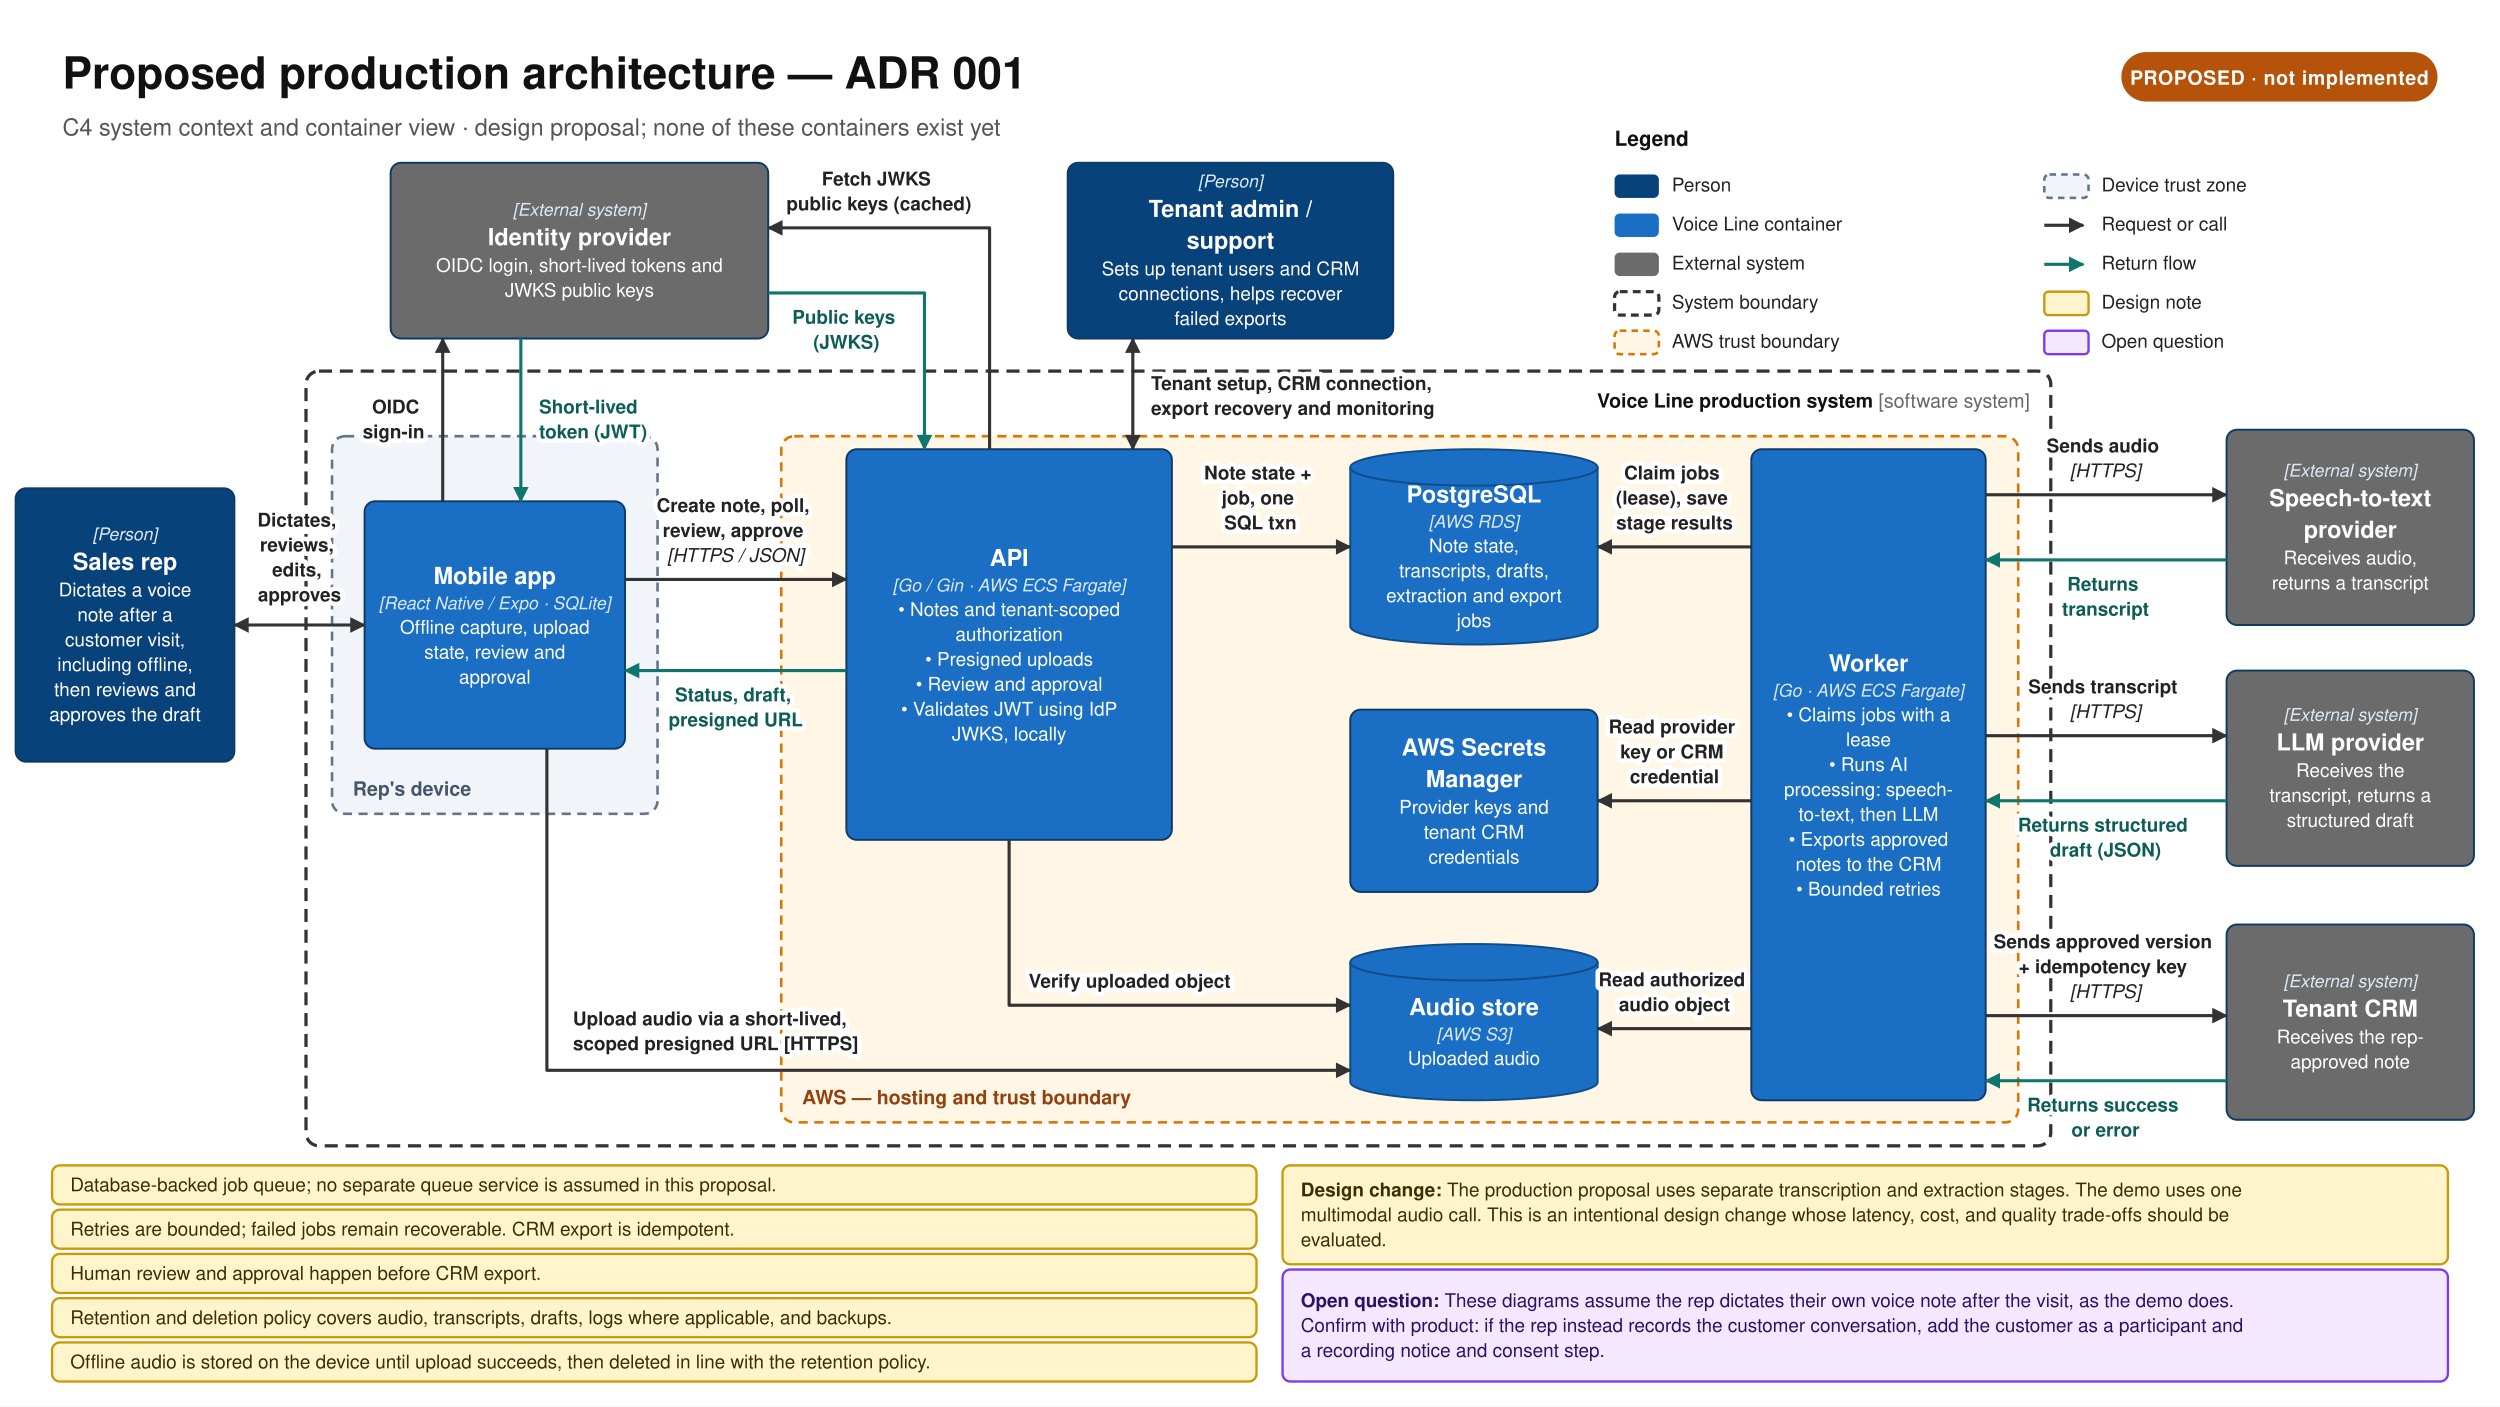
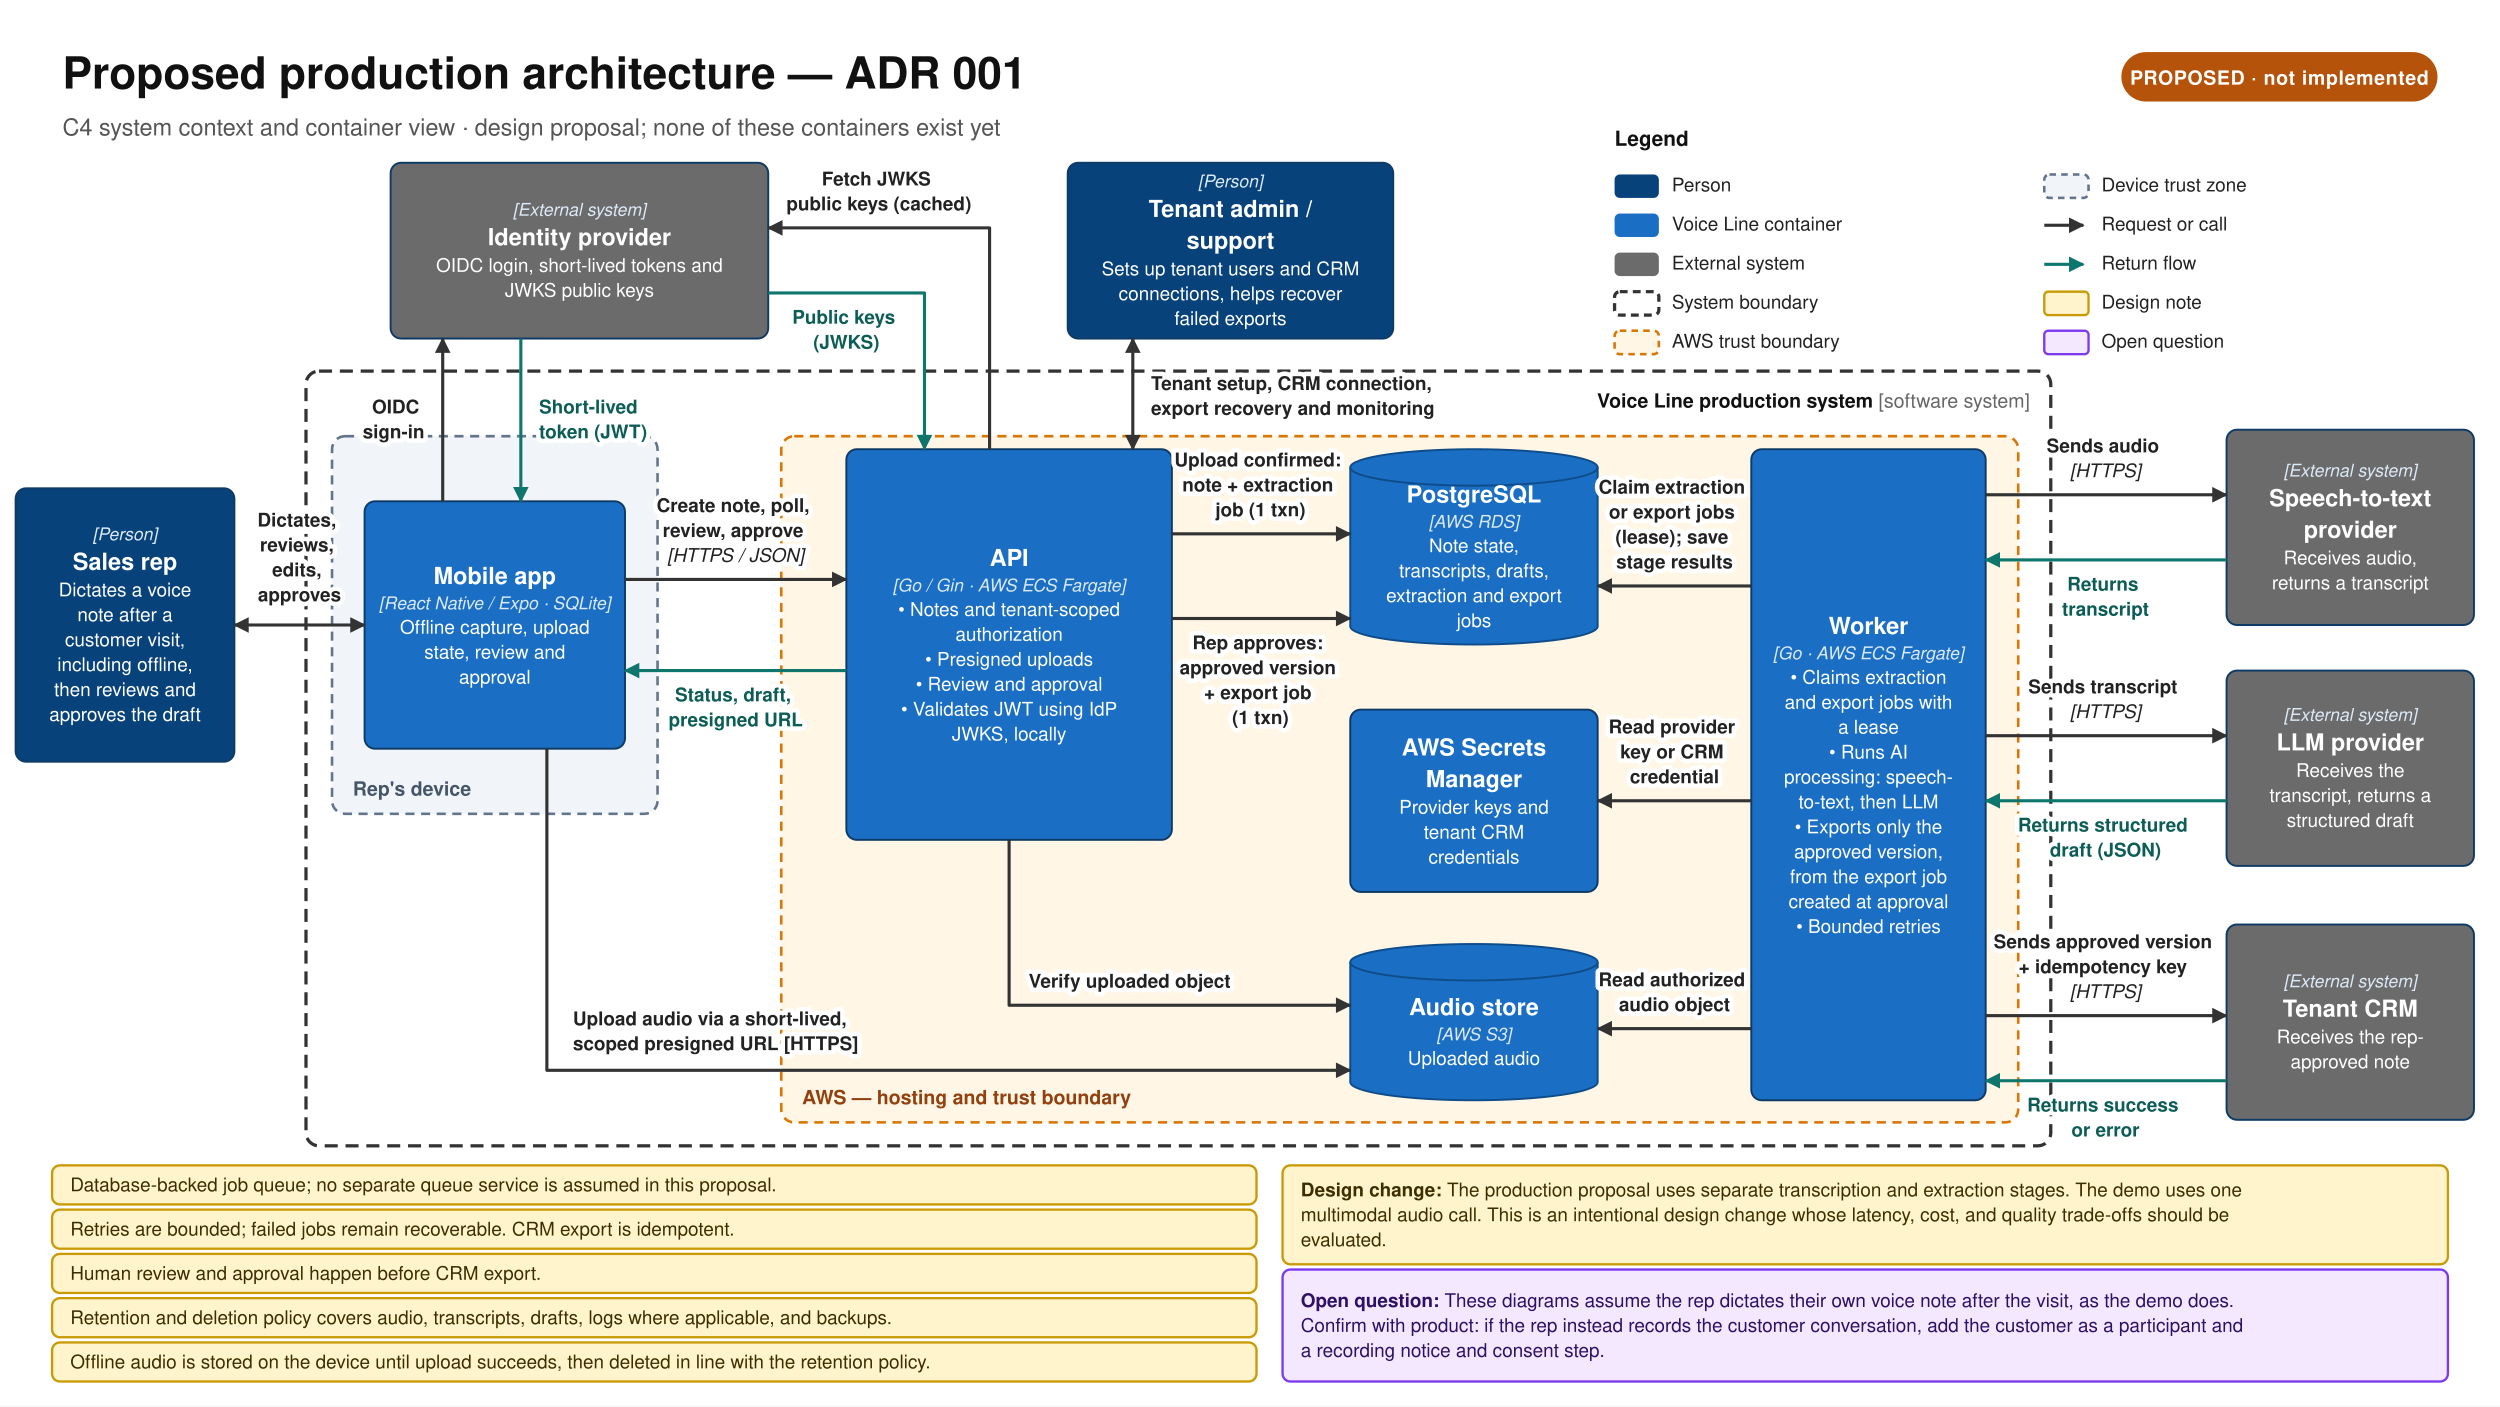
<svg xmlns="http://www.w3.org/2000/svg" width="1920" height="1080" viewBox="0 0 1920 1080" font-family="-apple-system, BlinkMacSystemFont, 'Segoe UI', Helvetica, Arial, sans-serif">
  <defs>
    <marker id="m-req" markerWidth="14" markerHeight="14" refX="12" refY="7" orient="auto-start-reverse" markerUnits="userSpaceOnUse">
      <path d="M1,1 L13,7 L1,13 z" fill="#333333" />
    </marker>
    <marker id="m-ret" markerWidth="14" markerHeight="14" refX="12" refY="7" orient="auto-start-reverse" markerUnits="userSpaceOnUse">
      <path d="M1,1 L13,7 L1,13 z" fill="#0F766E" />
    </marker>
  </defs>
  <rect width="1920" height="1080" fill="#ffffff" />
  <text x="48" y="68" font-size="34" font-weight="700" fill="#111">Proposed production architecture — ADR 001</text>
  <text x="48" y="104" font-size="18" fill="#555555">C4 system context and container view · design proposal; none of these containers exist yet</text>
  <g id="badge">
    <rect x="1629.2" y="40" width="242.8" height="38" rx="19" fill="#B45309" />
    <text x="1750.6" y="65" text-anchor="middle" font-size="15" font-weight="700" fill="#fff" letter-spacing="0.5">PROPOSED · not implemented</text>
  </g>
  <g id="zone-system">
    <rect x="235" y="285" width="1340" height="595" rx="10" fill="none" stroke="#333333" stroke-width="2.5" stroke-dasharray="10 6" />
    <text x="1559" y="313" text-anchor="end" font-size="15.0" fill="#111111">
      <tspan font-weight="700">Voice Line production system</tspan>
      <tspan font-weight="400" fill="#666">[software system]</tspan>
    </text>
  </g>
  <g id="zone-device">
    <rect x="255" y="335" width="250" height="290" rx="10" fill="#F1F5F9" stroke="#64748B" stroke-width="2" stroke-dasharray="7 5" />
    <text x="271" y="611" text-anchor="start" font-size="15.0" fill="#475569">
      <tspan font-weight="700">Rep's device</tspan>
    </text>
  </g>
  <g id="zone-aws">
    <rect x="600" y="335" width="950" height="527" rx="10" fill="#FFF6E5" stroke="#D97706" stroke-width="2" stroke-dasharray="7 5" />
    <text x="616" y="848" text-anchor="start" font-size="15.0" fill="#92400E">
      <tspan font-weight="700">AWS — hosting and trust boundary</tspan>
    </text>
  </g>
  <g id="node-rep">
    <rect x="12" y="375" width="168" height="210" rx="8" fill="#08427B" stroke="#0E3A66" stroke-width="1.5" />
    <text x="96.0" y="414.9" text-anchor="middle" font-size="13.5" font-style="italic" fill="#DCE9F7">[Person]</text>
    <text x="96.0" y="437.6" text-anchor="middle" font-size="18.0" font-weight="700" fill="#fff">Sales rep</text>
    <text x="96.0" y="458.0" text-anchor="middle" font-size="14.5" fill="#fff">Dictates a voice</text>
    <text x="96.0" y="477.1" text-anchor="middle" font-size="14.5" fill="#fff">note after a</text>
    <text x="96.0" y="496.3" text-anchor="middle" font-size="14.5" fill="#fff">customer visit,</text>
    <text x="96.0" y="515.4" text-anchor="middle" font-size="14.5" fill="#fff">including offline,</text>
    <text x="96.0" y="534.6" text-anchor="middle" font-size="14.5" fill="#fff">then reviews and</text>
    <text x="96.0" y="553.7" text-anchor="middle" font-size="14.5" fill="#fff">approves the draft</text>
  </g>
  <g id="node-admin">
    <rect x="820" y="125" width="250" height="135" rx="8" fill="#08427B" stroke="#0E3A66" stroke-width="1.5" />
    <text x="945.0" y="143.9" text-anchor="middle" font-size="13.5" font-style="italic" fill="#DCE9F7">[Person]</text>
    <text x="945.0" y="166.6" text-anchor="middle" font-size="18.0" font-weight="700" fill="#fff">Tenant admin /</text>
    <text x="945.0" y="190.9" text-anchor="middle" font-size="18.0" font-weight="700" fill="#fff">support</text>
    <text x="945.0" y="211.4" text-anchor="middle" font-size="14.5" fill="#fff">Sets up tenant users and CRM</text>
    <text x="945.0" y="230.5" text-anchor="middle" font-size="14.5" fill="#fff">connections, helps recover</text>
    <text x="945.0" y="249.6" text-anchor="middle" font-size="14.5" fill="#fff">failed exports</text>
  </g>
  <g id="node-idp">
    <rect x="300" y="125" width="290" height="135" rx="8" fill="#6B6B6B" stroke="#0E3A66" stroke-width="1.5" />
    <text x="445.0" y="165.7" text-anchor="middle" font-size="13.5" font-style="italic" fill="#DCE9F7">[External system]</text>
    <text x="445.0" y="188.3" text-anchor="middle" font-size="18.0" font-weight="700" fill="#fff">Identity provider</text>
    <text x="445.0" y="208.8" text-anchor="middle" font-size="14.5" fill="#fff">OIDC login, short-lived tokens and</text>
    <text x="445.0" y="227.9" text-anchor="middle" font-size="14.5" fill="#fff">JWKS public keys</text>
  </g>
  <g id="node-app">
    <rect x="280" y="385" width="200" height="190" rx="8" fill="#1A6FC4" stroke="#0E3A66" stroke-width="1.5" />
    <text x="380.0" y="448.5" text-anchor="middle" font-size="18.0" font-weight="700" fill="#fff">Mobile app</text>
    <text x="380.0" y="467.9" text-anchor="middle" font-size="13.5" font-style="italic" fill="#DCE9F7">[React Native / Expo · SQLite]</text>
    <text x="380.0" y="486.7" text-anchor="middle" font-size="14.5" fill="#fff">Offline capture, upload</text>
    <text x="380.0" y="505.8" text-anchor="middle" font-size="14.5" fill="#fff">state, review and</text>
    <text x="380.0" y="525.0" text-anchor="middle" font-size="14.5" fill="#fff">approval</text>
  </g>
  <g id="node-api">
    <rect x="650" y="345" width="250" height="300" rx="8" fill="#1A6FC4" stroke="#0E3A66" stroke-width="1.5" />
    <text x="775.0" y="434.7" text-anchor="middle" font-size="18.0" font-weight="700" fill="#fff">API</text>
    <text x="775.0" y="454.2" text-anchor="middle" font-size="13.5" font-style="italic" fill="#DCE9F7">[Go / Gin · AWS ECS Fargate]</text>
    <text x="775.0" y="473.0" text-anchor="middle" font-size="14.5" fill="#fff">• Notes and tenant-scoped</text>
    <text x="775.0" y="492.1" text-anchor="middle" font-size="14.5" fill="#fff">authorization</text>
    <text x="775.0" y="511.3" text-anchor="middle" font-size="14.5" fill="#fff">• Presigned uploads</text>
    <text x="775.0" y="530.4" text-anchor="middle" font-size="14.5" fill="#fff">• Review and approval</text>
    <text x="775.0" y="549.6" text-anchor="middle" font-size="14.5" fill="#fff">• Validates JWT using IdP</text>
    <text x="775.0" y="568.7" text-anchor="middle" font-size="14.5" fill="#fff">JWKS, locally</text>
  </g>
  <g id="node-db">
    <path d="M1037,359 a95.0,14 0 0 1 190,0 v122 a95.0,14 0 0 1 -190,0 z" fill="#1A6FC4" stroke="#0E4C8A" stroke-width="1.5" />
    <path d="M1037,359 a95.0,14 0 0 0 190,0" fill="none" stroke="#0E4C8A" stroke-width="1.5" />
    <text x="1132.0" y="385.9" text-anchor="middle" font-size="18.0" font-weight="700" fill="#fff">PostgreSQL</text>
    <text x="1132.0" y="405.3" text-anchor="middle" font-size="13.5" font-style="italic" fill="#DCE9F7">[AWS RDS]</text>
    <text x="1132.0" y="424.1" text-anchor="middle" font-size="14.5" fill="#fff">Note state,</text>
    <text x="1132.0" y="443.3" text-anchor="middle" font-size="14.5" fill="#fff">transcripts, drafts,</text>
    <text x="1132.0" y="462.4" text-anchor="middle" font-size="14.5" fill="#fff">extraction and export</text>
    <text x="1132.0" y="481.6" text-anchor="middle" font-size="14.5" fill="#fff">jobs</text>
  </g>
  <g id="node-secrets">
    <rect x="1037" y="545" width="190" height="140" rx="8" fill="#1A6FC4" stroke="#0E3A66" stroke-width="1.5" />
    <text x="1132.0" y="580.2" text-anchor="middle" font-size="18.0" font-weight="700" fill="#fff">AWS Secrets</text>
    <text x="1132.0" y="604.5" text-anchor="middle" font-size="18.0" font-weight="700" fill="#fff">Manager</text>
    <text x="1132.0" y="624.9" text-anchor="middle" font-size="14.5" fill="#fff">Provider keys and</text>
    <text x="1132.0" y="644.1" text-anchor="middle" font-size="14.5" fill="#fff">tenant CRM</text>
    <text x="1132.0" y="663.2" text-anchor="middle" font-size="14.5" fill="#fff">credentials</text>
  </g>
  <g id="node-s3">
    <path d="M1037,739 a95.0,14 0 0 1 190,0 v92 a95.0,14 0 0 1 -190,0 z" fill="#1A6FC4" stroke="#0E4C8A" stroke-width="1.5" />
    <path d="M1037,739 a95.0,14 0 0 0 190,0" fill="none" stroke="#0E4C8A" stroke-width="1.5" />
    <text x="1132.0" y="779.6" text-anchor="middle" font-size="18.0" font-weight="700" fill="#fff">Audio store</text>
    <text x="1132.0" y="799.0" text-anchor="middle" font-size="13.5" font-style="italic" fill="#DCE9F7">[AWS S3]</text>
    <text x="1132.0" y="817.8" text-anchor="middle" font-size="14.5" fill="#fff">Uploaded audio</text>
  </g>
  <g id="node-worker">
    <rect x="1345" y="345" width="180" height="500" rx="8" fill="#1A6FC4" stroke="#0E3A66" stroke-width="1.5" />
-     <text x="1435.0" y="515.6" text-anchor="middle" font-size="18.0" font-weight="700" fill="#fff">Worker</text>
-     <text x="1435.0" y="535.0" text-anchor="middle" font-size="13.5" font-style="italic" fill="#DCE9F7">[Go · AWS ECS Fargate]</text>
-     <text x="1435.0" y="553.9" text-anchor="middle" font-size="14.5" fill="#fff">• Claims jobs with a</text>
-     <text x="1435.0" y="573.0" text-anchor="middle" font-size="14.5" fill="#fff">lease</text>
-     <text x="1435.0" y="592.1" text-anchor="middle" font-size="14.5" fill="#fff">• Runs AI</text>
-     <text x="1435.0" y="611.3" text-anchor="middle" font-size="14.5" fill="#fff">processing: speech-</text>
-     <text x="1435.0" y="630.4" text-anchor="middle" font-size="14.5" fill="#fff">to-text, then LLM</text>
-     <text x="1435.0" y="649.6" text-anchor="middle" font-size="14.5" fill="#fff">• Exports approved</text>
-     <text x="1435.0" y="668.7" text-anchor="middle" font-size="14.5" fill="#fff">notes to the CRM</text>
-     <text x="1435.0" y="687.8" text-anchor="middle" font-size="14.5" fill="#fff">• Bounded retries</text>
+     <text x="1435.0" y="486.9" text-anchor="middle" font-size="18.0" font-weight="700" fill="#fff">Worker</text>
+     <text x="1435.0" y="506.3" text-anchor="middle" font-size="13.5" font-style="italic" fill="#DCE9F7">[Go · AWS ECS Fargate]</text>
+     <text x="1435.0" y="525.1" text-anchor="middle" font-size="14.5" fill="#fff">• Claims extraction</text>
+     <text x="1435.0" y="544.3" text-anchor="middle" font-size="14.5" fill="#fff">and export jobs with</text>
+     <text x="1435.0" y="563.4" text-anchor="middle" font-size="14.5" fill="#fff">a lease</text>
+     <text x="1435.0" y="582.6" text-anchor="middle" font-size="14.5" fill="#fff">• Runs AI</text>
+     <text x="1435.0" y="601.7" text-anchor="middle" font-size="14.5" fill="#fff">processing: speech-</text>
+     <text x="1435.0" y="620.8" text-anchor="middle" font-size="14.5" fill="#fff">to-text, then LLM</text>
+     <text x="1435.0" y="640.0" text-anchor="middle" font-size="14.5" fill="#fff">• Exports only the</text>
+     <text x="1435.0" y="659.1" text-anchor="middle" font-size="14.5" fill="#fff">approved version,</text>
+     <text x="1435.0" y="678.3" text-anchor="middle" font-size="14.5" fill="#fff">from the export job</text>
+     <text x="1435.0" y="697.4" text-anchor="middle" font-size="14.5" fill="#fff">created at approval</text>
+     <text x="1435.0" y="716.5" text-anchor="middle" font-size="14.5" fill="#fff">• Bounded retries</text>
  </g>
  <g id="node-stt">
    <rect x="1710" y="330" width="190" height="150" rx="8" fill="#6B6B6B" stroke="#0E3A66" stroke-width="1.5" />
    <text x="1805.0" y="366.0" text-anchor="middle" font-size="13.5" font-style="italic" fill="#DCE9F7">[External system]</text>
    <text x="1805.0" y="388.7" text-anchor="middle" font-size="18.0" font-weight="700" fill="#fff">Speech-to-text</text>
    <text x="1805.0" y="413.0" text-anchor="middle" font-size="18.0" font-weight="700" fill="#fff">provider</text>
    <text x="1805.0" y="433.4" text-anchor="middle" font-size="14.5" fill="#fff">Receives audio,</text>
    <text x="1805.0" y="452.6" text-anchor="middle" font-size="14.5" fill="#fff">returns a transcript</text>
  </g>
  <g id="node-llm">
    <rect x="1710" y="515" width="190" height="150" rx="8" fill="#6B6B6B" stroke="#0E3A66" stroke-width="1.5" />
    <text x="1805.0" y="553.6" text-anchor="middle" font-size="13.5" font-style="italic" fill="#DCE9F7">[External system]</text>
    <text x="1805.0" y="576.3" text-anchor="middle" font-size="18.0" font-weight="700" fill="#fff">LLM provider</text>
    <text x="1805.0" y="596.7" text-anchor="middle" font-size="14.5" fill="#fff">Receives the</text>
    <text x="1805.0" y="615.8" text-anchor="middle" font-size="14.5" fill="#fff">transcript, returns a</text>
    <text x="1805.0" y="635.0" text-anchor="middle" font-size="14.5" fill="#fff">structured draft</text>
  </g>
  <g id="node-crm">
    <rect x="1710" y="710" width="190" height="150" rx="8" fill="#6B6B6B" stroke="#0E3A66" stroke-width="1.5" />
    <text x="1805.0" y="758.2" text-anchor="middle" font-size="13.5" font-style="italic" fill="#DCE9F7">[External system]</text>
    <text x="1805.0" y="780.8" text-anchor="middle" font-size="18.0" font-weight="700" fill="#fff">Tenant CRM</text>
    <text x="1805.0" y="801.3" text-anchor="middle" font-size="14.5" fill="#fff">Receives the rep-</text>
    <text x="1805.0" y="820.4" text-anchor="middle" font-size="14.5" fill="#fff">approved note</text>
  </g>
  <g id="arrow-rep-app">
    <polyline points="180.0,480.0 280.0,480.0" fill="none" stroke="#333333" stroke-width="2.4" stroke-linejoin="round" marker-end="url(#m-req)" marker-start="url(#m-req)" />
    <text text-anchor="middle" font-size="14.5" font-weight="600" fill="#222222" paint-order="stroke" stroke="#ffffff" stroke-width="7" stroke-linejoin="round">
      <tspan x="230.0" y="404.4">Dictates,</tspan>
      <tspan x="230.0" y="423.5">reviews,</tspan>
      <tspan x="230.0" y="442.6">edits,</tspan>
      <tspan x="230.0" y="461.8">approves</tspan>
    </text>
  </g>
  <g id="arrow-app-idp">
    <polyline points="340.0,385.0 340.0,260.0" fill="none" stroke="#333333" stroke-width="2.4" stroke-linejoin="round" marker-end="url(#m-req)" />
    <text text-anchor="end" font-size="14.5" font-weight="600" fill="#222222" paint-order="stroke" stroke="#ffffff" stroke-width="7" stroke-linejoin="round">
      <tspan x="326.0" y="317.5">OIDC</tspan>
      <tspan x="326.0" y="336.6">sign-in</tspan>
    </text>
  </g>
  <g id="arrow-idp-app">
    <polyline points="400.0,260.0 400.0,385.0" fill="none" stroke="#0F766E" stroke-width="2.4" stroke-linejoin="round" marker-end="url(#m-ret)" />
    <text text-anchor="start" font-size="14.5" font-weight="600" fill="#0B5D56" paint-order="stroke" stroke="#ffffff" stroke-width="7" stroke-linejoin="round">
      <tspan x="414.0" y="317.5">Short-lived</tspan>
      <tspan x="414.0" y="336.6">token (JWT)</tspan>
    </text>
  </g>
  <g id="arrow-api-idp">
    <polyline points="760.0,345.0 760.0,175.0 590.0,175.0" fill="none" stroke="#333333" stroke-width="2.4" stroke-linejoin="round" marker-end="url(#m-req)" />
    <text text-anchor="middle" font-size="14.5" font-weight="600" fill="#222222" paint-order="stroke" stroke="#ffffff" stroke-width="7" stroke-linejoin="round">
      <tspan x="675.0" y="142.4">Fetch JWKS</tspan>
      <tspan x="675.0" y="161.5">public keys (cached)</tspan>
    </text>
  </g>
  <g id="arrow-idp-api">
    <polyline points="590.0,225.0 710.0,225.0 710.0,345.0" fill="none" stroke="#0F766E" stroke-width="2.4" stroke-linejoin="round" marker-end="url(#m-ret)" />
    <text text-anchor="middle" font-size="14.5" font-weight="600" fill="#0B5D56" paint-order="stroke" stroke="#ffffff" stroke-width="7" stroke-linejoin="round">
      <tspan x="650.0" y="248.6">Public keys</tspan>
      <tspan x="650.0" y="267.8">(JWKS)</tspan>
    </text>
  </g>
  <g id="arrow-admin-api">
    <polyline points="870.0,260.0 870.0,345.0" fill="none" stroke="#333333" stroke-width="2.4" stroke-linejoin="round" marker-end="url(#m-req)" marker-start="url(#m-req)" />
    <text text-anchor="start" font-size="14.5" font-weight="600" fill="#222222" paint-order="stroke" stroke="#ffffff" stroke-width="7" stroke-linejoin="round">
      <tspan x="884.0" y="299.5">Tenant setup, CRM connection,</tspan>
      <tspan x="884.0" y="318.6">export recovery and monitoring</tspan>
    </text>
  </g>
  <g id="arrow-app-api">
    <polyline points="480.0,445.0 650.0,445.0" fill="none" stroke="#333333" stroke-width="2.4" stroke-linejoin="round" marker-end="url(#m-req)" />
    <text text-anchor="middle" font-size="14.5" font-weight="600" fill="#222222" paint-order="stroke" stroke="#ffffff" stroke-width="7" stroke-linejoin="round">
      <tspan x="565.0" y="393.2">Create note, poll,</tspan>
      <tspan x="565.0" y="412.4">review, approve</tspan>
      <tspan x="565.0" y="431.5" font-style="italic" font-weight="400">[HTTPS / JSON]</tspan>
    </text>
  </g>
  <g id="arrow-api-app">
    <polyline points="650.0,515.0 480.0,515.0" fill="none" stroke="#0F766E" stroke-width="2.4" stroke-linejoin="round" marker-end="url(#m-ret)" />
    <text text-anchor="middle" font-size="14.5" font-weight="600" fill="#0B5D56" paint-order="stroke" stroke="#ffffff" stroke-width="7" stroke-linejoin="round">
      <tspan x="565.0" y="538.6">Status, draft,</tspan>
      <tspan x="565.0" y="557.8">presigned URL</tspan>
    </text>
  </g>
  <g id="arrow-app-s3">
    <polyline points="420.0,575.0 420.0,822.0 1037.0,822.0" fill="none" stroke="#333333" stroke-width="2.4" stroke-linejoin="round" marker-end="url(#m-req)" />
    <text text-anchor="start" font-size="14.5" font-weight="600" fill="#222222" paint-order="stroke" stroke="#ffffff" stroke-width="7" stroke-linejoin="round">
      <tspan x="440.0" y="787.4">Upload audio via a short-lived,</tspan>
      <tspan x="440.0" y="806.5">scoped presigned URL [HTTPS]</tspan>
    </text>
  </g>
  <g id="arrow-api-s3">
    <polyline points="775.0,645.0 775.0,772.0 1037.0,772.0" fill="none" stroke="#333333" stroke-width="2.4" stroke-linejoin="round" marker-end="url(#m-req)" />
    <text text-anchor="start" font-size="14.5" font-weight="600" fill="#222222" paint-order="stroke" stroke="#ffffff" stroke-width="7" stroke-linejoin="round">
      <tspan x="790.0" y="758.5">Verify uploaded object</tspan>
    </text>
  </g>
-   <g id="arrow-api-db">
-     <polyline points="900.0,420.0 1037.0,420.0" fill="none" stroke="#333333" stroke-width="2.4" stroke-linejoin="round" marker-end="url(#m-req)" />
-     <text text-anchor="middle" font-size="14.5" font-weight="600" fill="#222222" paint-order="stroke" stroke="#ffffff" stroke-width="7" stroke-linejoin="round">
-       <tspan x="968.0" y="368.2">Note state +</tspan>
-       <tspan x="968.0" y="387.4">job, one</tspan>
-       <tspan x="968.0" y="406.5">SQL txn</tspan>
+   <g id="arrow-api-db-upload">
+     <polyline points="900.0,410.0 1037.0,410.0" fill="none" stroke="#333333" stroke-width="2.4" stroke-linejoin="round" marker-end="url(#m-req)" />
+     <text text-anchor="middle" font-size="14.5" font-weight="600" fill="#222222" paint-order="stroke" stroke="#ffffff" stroke-width="7" stroke-linejoin="round">
+       <tspan x="968.0" y="358.2">Upload confirmed:</tspan>
+       <tspan x="968.0" y="377.4">note + extraction</tspan>
+       <tspan x="968.0" y="396.5">job (1 txn)</tspan>
+     </text>
+   </g>
+   <g id="arrow-api-db-approve">
+     <polyline points="900.0,475.0 1037.0,475.0" fill="none" stroke="#333333" stroke-width="2.4" stroke-linejoin="round" marker-end="url(#m-req)" />
+     <text text-anchor="middle" font-size="14.5" font-weight="600" fill="#222222" paint-order="stroke" stroke="#ffffff" stroke-width="7" stroke-linejoin="round">
+       <tspan x="968.0" y="498.6">Rep approves:</tspan>
+       <tspan x="968.0" y="517.8">approved version</tspan>
+       <tspan x="968.0" y="536.9">+ export job</tspan>
+       <tspan x="968.0" y="556.1">(1 txn)</tspan>
    </text>
  </g>
  <g id="arrow-worker-db">
-     <polyline points="1345.0,420.0 1227.0,420.0" fill="none" stroke="#333333" stroke-width="2.4" stroke-linejoin="round" marker-end="url(#m-req)" />
-     <text text-anchor="middle" font-size="14.5" font-weight="600" fill="#222222" paint-order="stroke" stroke="#ffffff" stroke-width="7" stroke-linejoin="round">
-       <tspan x="1286.0" y="368.2">Claim jobs</tspan>
-       <tspan x="1286.0" y="387.4">(lease), save</tspan>
-       <tspan x="1286.0" y="406.5">stage results</tspan>
+     <polyline points="1345.0,450.0 1227.0,450.0" fill="none" stroke="#333333" stroke-width="2.4" stroke-linejoin="round" marker-end="url(#m-req)" />
+     <text text-anchor="middle" font-size="14.5" font-weight="600" fill="#222222" paint-order="stroke" stroke="#ffffff" stroke-width="7" stroke-linejoin="round">
+       <tspan x="1286.0" y="379.1">Claim extraction</tspan>
+       <tspan x="1286.0" y="398.2">or export jobs</tspan>
+       <tspan x="1286.0" y="417.4">(lease); save</tspan>
+       <tspan x="1286.0" y="436.5">stage results</tspan>
    </text>
  </g>
  <g id="arrow-worker-secrets">
    <polyline points="1345.0,615.0 1227.0,615.0" fill="none" stroke="#333333" stroke-width="2.4" stroke-linejoin="round" marker-end="url(#m-req)" />
    <text text-anchor="middle" font-size="14.5" font-weight="600" fill="#222222" paint-order="stroke" stroke="#ffffff" stroke-width="7" stroke-linejoin="round">
      <tspan x="1286.0" y="563.2">Read provider</tspan>
      <tspan x="1286.0" y="582.4">key or CRM</tspan>
      <tspan x="1286.0" y="601.5">credential</tspan>
    </text>
  </g>
  <g id="arrow-worker-s3">
    <polyline points="1345.0,790.0 1227.0,790.0" fill="none" stroke="#333333" stroke-width="2.4" stroke-linejoin="round" marker-end="url(#m-req)" />
    <text text-anchor="middle" font-size="14.5" font-weight="600" fill="#222222" paint-order="stroke" stroke="#ffffff" stroke-width="7" stroke-linejoin="round">
      <tspan x="1286.0" y="757.4">Read authorized</tspan>
      <tspan x="1286.0" y="776.5">audio object</tspan>
    </text>
  </g>
  <g id="arrow-worker-stt">
    <polyline points="1525.0,380.0 1710.0,380.0" fill="none" stroke="#333333" stroke-width="2.4" stroke-linejoin="round" marker-end="url(#m-req)" />
    <text text-anchor="middle" font-size="14.5" font-weight="600" fill="#222222" paint-order="stroke" stroke="#ffffff" stroke-width="7" stroke-linejoin="round">
      <tspan x="1617.0" y="347.4">Sends audio</tspan>
      <tspan x="1617.0" y="366.5" font-style="italic" font-weight="400">[HTTPS]</tspan>
    </text>
  </g>
  <g id="arrow-stt-worker">
    <polyline points="1710.0,430.0 1525.0,430.0" fill="none" stroke="#0F766E" stroke-width="2.4" stroke-linejoin="round" marker-end="url(#m-ret)" />
    <text text-anchor="middle" font-size="14.5" font-weight="600" fill="#0B5D56" paint-order="stroke" stroke="#ffffff" stroke-width="7" stroke-linejoin="round">
      <tspan x="1617.0" y="453.6">Returns</tspan>
      <tspan x="1617.0" y="472.8">transcript</tspan>
    </text>
  </g>
  <g id="arrow-worker-llm">
    <polyline points="1525.0,565.0 1710.0,565.0" fill="none" stroke="#333333" stroke-width="2.4" stroke-linejoin="round" marker-end="url(#m-req)" />
    <text text-anchor="middle" font-size="14.5" font-weight="600" fill="#222222" paint-order="stroke" stroke="#ffffff" stroke-width="7" stroke-linejoin="round">
      <tspan x="1617.0" y="532.4">Sends transcript</tspan>
      <tspan x="1617.0" y="551.5" font-style="italic" font-weight="400">[HTTPS]</tspan>
    </text>
  </g>
  <g id="arrow-llm-worker">
    <polyline points="1710.0,615.0 1525.0,615.0" fill="none" stroke="#0F766E" stroke-width="2.4" stroke-linejoin="round" marker-end="url(#m-ret)" />
    <text text-anchor="middle" font-size="14.5" font-weight="600" fill="#0B5D56" paint-order="stroke" stroke="#ffffff" stroke-width="7" stroke-linejoin="round">
      <tspan x="1617.0" y="638.6">Returns structured</tspan>
      <tspan x="1617.0" y="657.8">draft (JSON)</tspan>
    </text>
  </g>
  <g id="arrow-worker-crm">
    <polyline points="1525.0,780.0 1710.0,780.0" fill="none" stroke="#333333" stroke-width="2.4" stroke-linejoin="round" marker-end="url(#m-req)" />
    <text text-anchor="middle" font-size="14.5" font-weight="600" fill="#222222" paint-order="stroke" stroke="#ffffff" stroke-width="7" stroke-linejoin="round">
      <tspan x="1617.0" y="728.2">Sends approved version</tspan>
      <tspan x="1617.0" y="747.4">+ idempotency key</tspan>
      <tspan x="1617.0" y="766.5" font-style="italic" font-weight="400">[HTTPS]</tspan>
    </text>
  </g>
  <g id="arrow-crm-worker">
    <polyline points="1710.0,830.0 1525.0,830.0" fill="none" stroke="#0F766E" stroke-width="2.4" stroke-linejoin="round" marker-end="url(#m-ret)" />
    <text text-anchor="middle" font-size="14.5" font-weight="600" fill="#0B5D56" paint-order="stroke" stroke="#ffffff" stroke-width="7" stroke-linejoin="round">
      <tspan x="1617.0" y="853.6">Returns success</tspan>
      <tspan x="1617.0" y="872.8">or error</tspan>
    </text>
  </g>
  <g id="note-n1">
    <rect x="40" y="895" width="925" height="30" rx="6" fill="#FFF4CC" stroke="#C99A06" stroke-width="1.8" />
    <text x="54" y="914.9" font-size="14.5" fill="#3B2F00">Database-backed job queue; no separate queue service is assumed in this proposal.</text>
  </g>
  <g id="note-n2">
    <rect x="40" y="929" width="925" height="30" rx="6" fill="#FFF4CC" stroke="#C99A06" stroke-width="1.8" />
    <text x="54" y="948.9" font-size="14.5" fill="#3B2F00">Retries are bounded; failed jobs remain recoverable. CRM export is idempotent.</text>
  </g>
  <g id="note-n3">
    <rect x="40" y="963" width="925" height="30" rx="6" fill="#FFF4CC" stroke="#C99A06" stroke-width="1.8" />
    <text x="54" y="982.9" font-size="14.5" fill="#3B2F00">Human review and approval happen before CRM export.</text>
  </g>
  <g id="note-n4">
    <rect x="40" y="997" width="925" height="30" rx="6" fill="#FFF4CC" stroke="#C99A06" stroke-width="1.8" />
    <text x="54" y="1016.9" font-size="14.5" fill="#3B2F00">Retention and deletion policy covers audio, transcripts, drafts, logs where applicable, and backups.</text>
  </g>
  <g id="note-n5">
    <rect x="40" y="1031" width="925" height="30" rx="6" fill="#FFF4CC" stroke="#C99A06" stroke-width="1.8" />
    <text x="54" y="1050.9" font-size="14.5" fill="#3B2F00">Offline audio is stored on the device until upload succeeds, then deleted in line with the retention policy.</text>
  </g>
  <g id="note-n6">
    <rect x="985" y="895" width="895" height="76" rx="6" fill="#FFF4CC" stroke="#C99A06" stroke-width="1.8" />
    <text x="999" y="918.8" font-size="14.5" fill="#3B2F00">
      <tspan font-weight="700">Design change:</tspan> The production proposal uses separate transcription and extraction stages. The demo uses one</text>
    <text x="999" y="937.9" font-size="14.5" fill="#3B2F00">multimodal audio call. This is an intentional design change whose latency, cost, and quality trade-offs should be</text>
    <text x="999" y="957.1" font-size="14.5" fill="#3B2F00">evaluated.</text>
  </g>
  <g id="note-oq">
    <rect x="985" y="975" width="895" height="86" rx="6" fill="#F3E8FF" stroke="#7C3AED" stroke-width="1.8" />
    <text x="999" y="1003.8" font-size="14.5" fill="#2E1065">
      <tspan font-weight="700">Open question:</tspan> These diagrams assume the rep dictates their own voice note after the visit, as the demo does.</text>
    <text x="999" y="1022.9" font-size="14.5" fill="#2E1065">Confirm with product: if the rep instead records the customer conversation, add the customer as a participant and</text>
    <text x="999" y="1042.1" font-size="14.5" fill="#2E1065">a recording notice and consent step.</text>
  </g>
  <g id="legend">
    <text x="1240" y="112" font-size="16" font-weight="700" fill="#111">Legend</text>
    <rect x="1240" y="134" width="34" height="18" rx="4" fill="#08427B" />
    <text x="1284" y="147" font-size="14.5" fill="#222">Person</text>
    <rect x="1240" y="164" width="34" height="18" rx="4" fill="#1A6FC4" />
    <text x="1284" y="177" font-size="14.5" fill="#222">Voice Line container</text>
    <rect x="1240" y="194" width="34" height="18" rx="4" fill="#6B6B6B" />
    <text x="1284" y="207" font-size="14.5" fill="#222">External system</text>
    <rect x="1240" y="224" width="34" height="18" rx="4" fill="none" stroke="#333" stroke-width="2.5" stroke-dasharray="6 4" />
    <text x="1284" y="237" font-size="14.5" fill="#222">System boundary</text>
    <rect x="1240" y="254" width="34" height="18" rx="4" fill="#FFF6E5" stroke="#D97706" stroke-width="2" stroke-dasharray="5 4" />
    <text x="1284" y="267" font-size="14.5" fill="#222">AWS trust boundary</text>
    <rect x="1570" y="134" width="34" height="18" rx="4" fill="#F1F5F9" stroke="#64748B" stroke-width="2" stroke-dasharray="5 4" />
    <text x="1614" y="147" font-size="14.5" fill="#222">Device trust zone</text>
    <g>
      <line x1="1570" y1="173" x2="1600" y2="173" stroke="#333333" stroke-width="2.4" marker-end="url(#m-req)" />
    </g>
    <text x="1614" y="177" font-size="14.5" fill="#222">Request or call</text>
    <g>
      <line x1="1570" y1="203" x2="1600" y2="203" stroke="#0F766E" stroke-width="2.4" marker-end="url(#m-ret)" />
    </g>
    <text x="1614" y="207" font-size="14.5" fill="#222">Return flow</text>
    <rect x="1570" y="224" width="34" height="18" rx="3" fill="#FFF4CC" stroke="#C99A06" stroke-width="1.8" />
    <text x="1614" y="237" font-size="14.5" fill="#222">Design note</text>
    <rect x="1570" y="254" width="34" height="18" rx="3" fill="#F3E8FF" stroke="#7C3AED" stroke-width="1.8" />
    <text x="1614" y="267" font-size="14.5" fill="#222">Open question</text>
  </g>
</svg>
